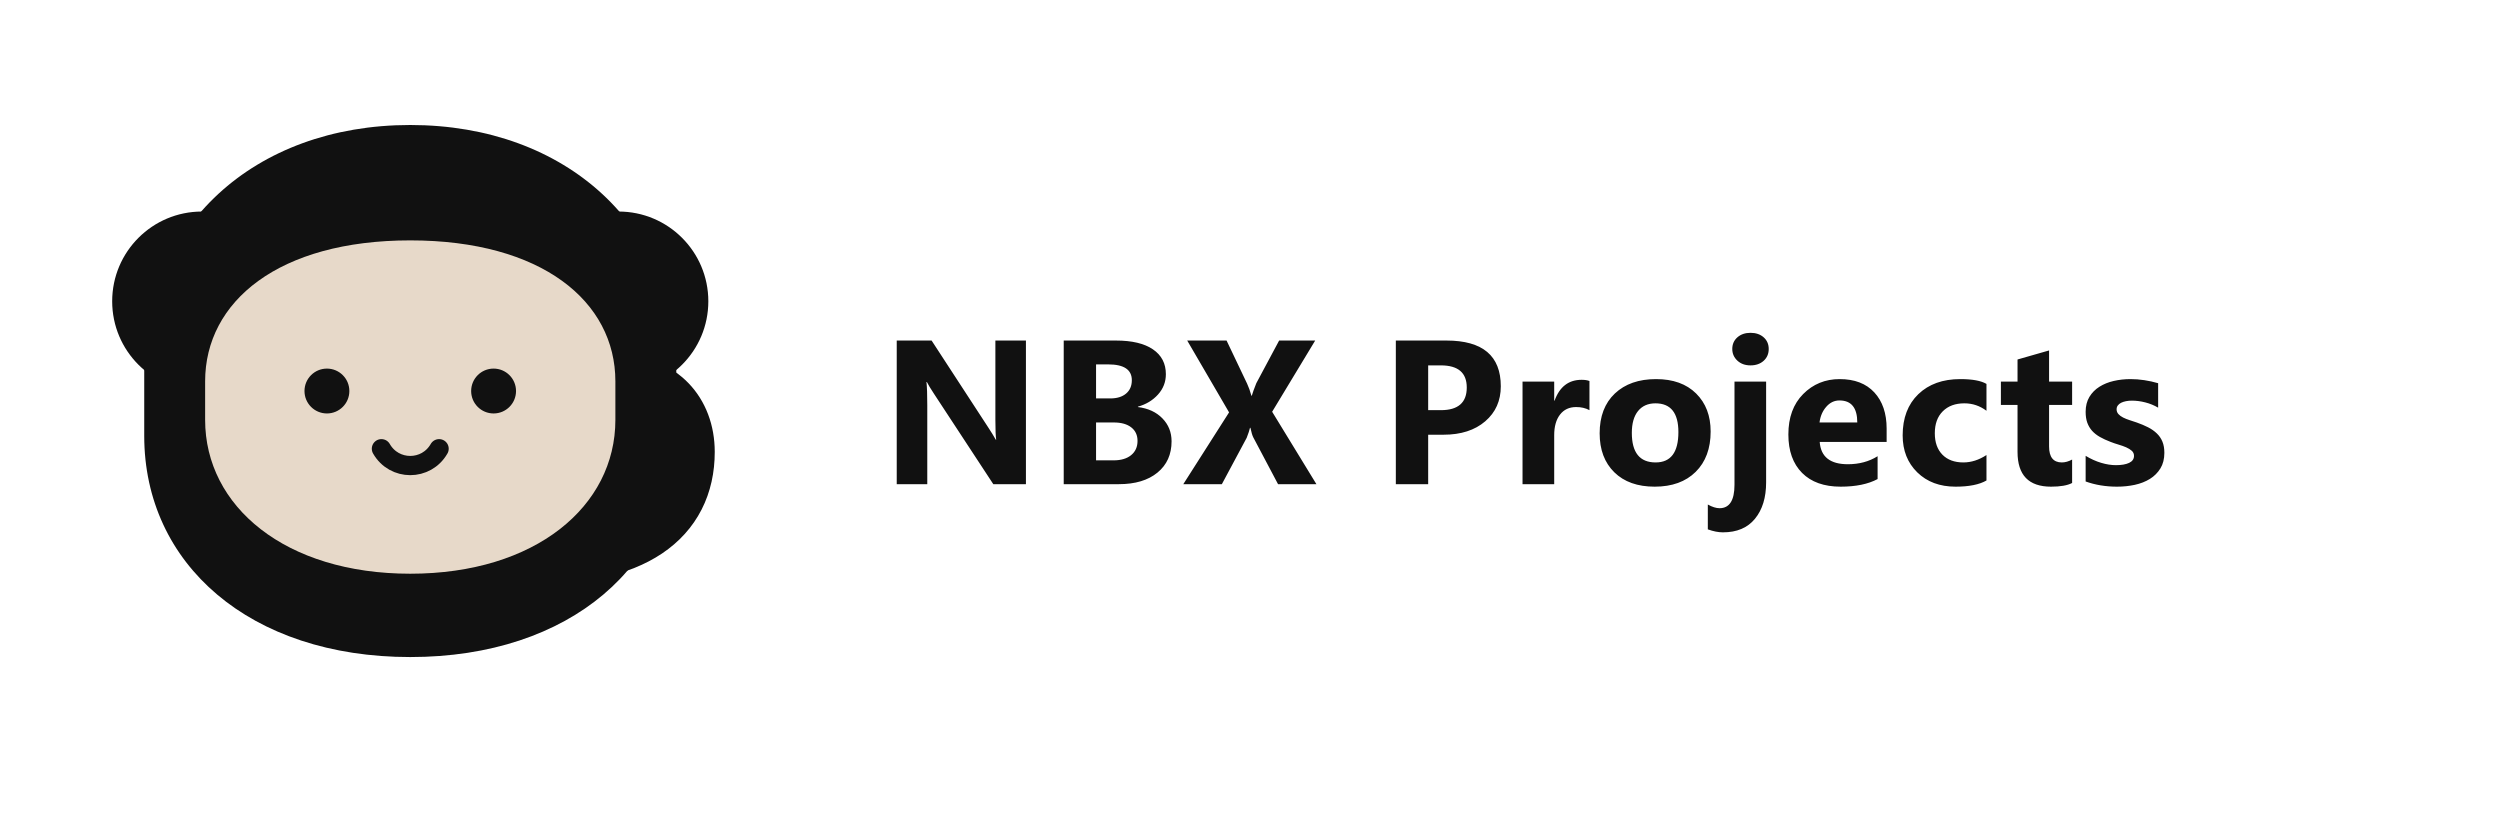
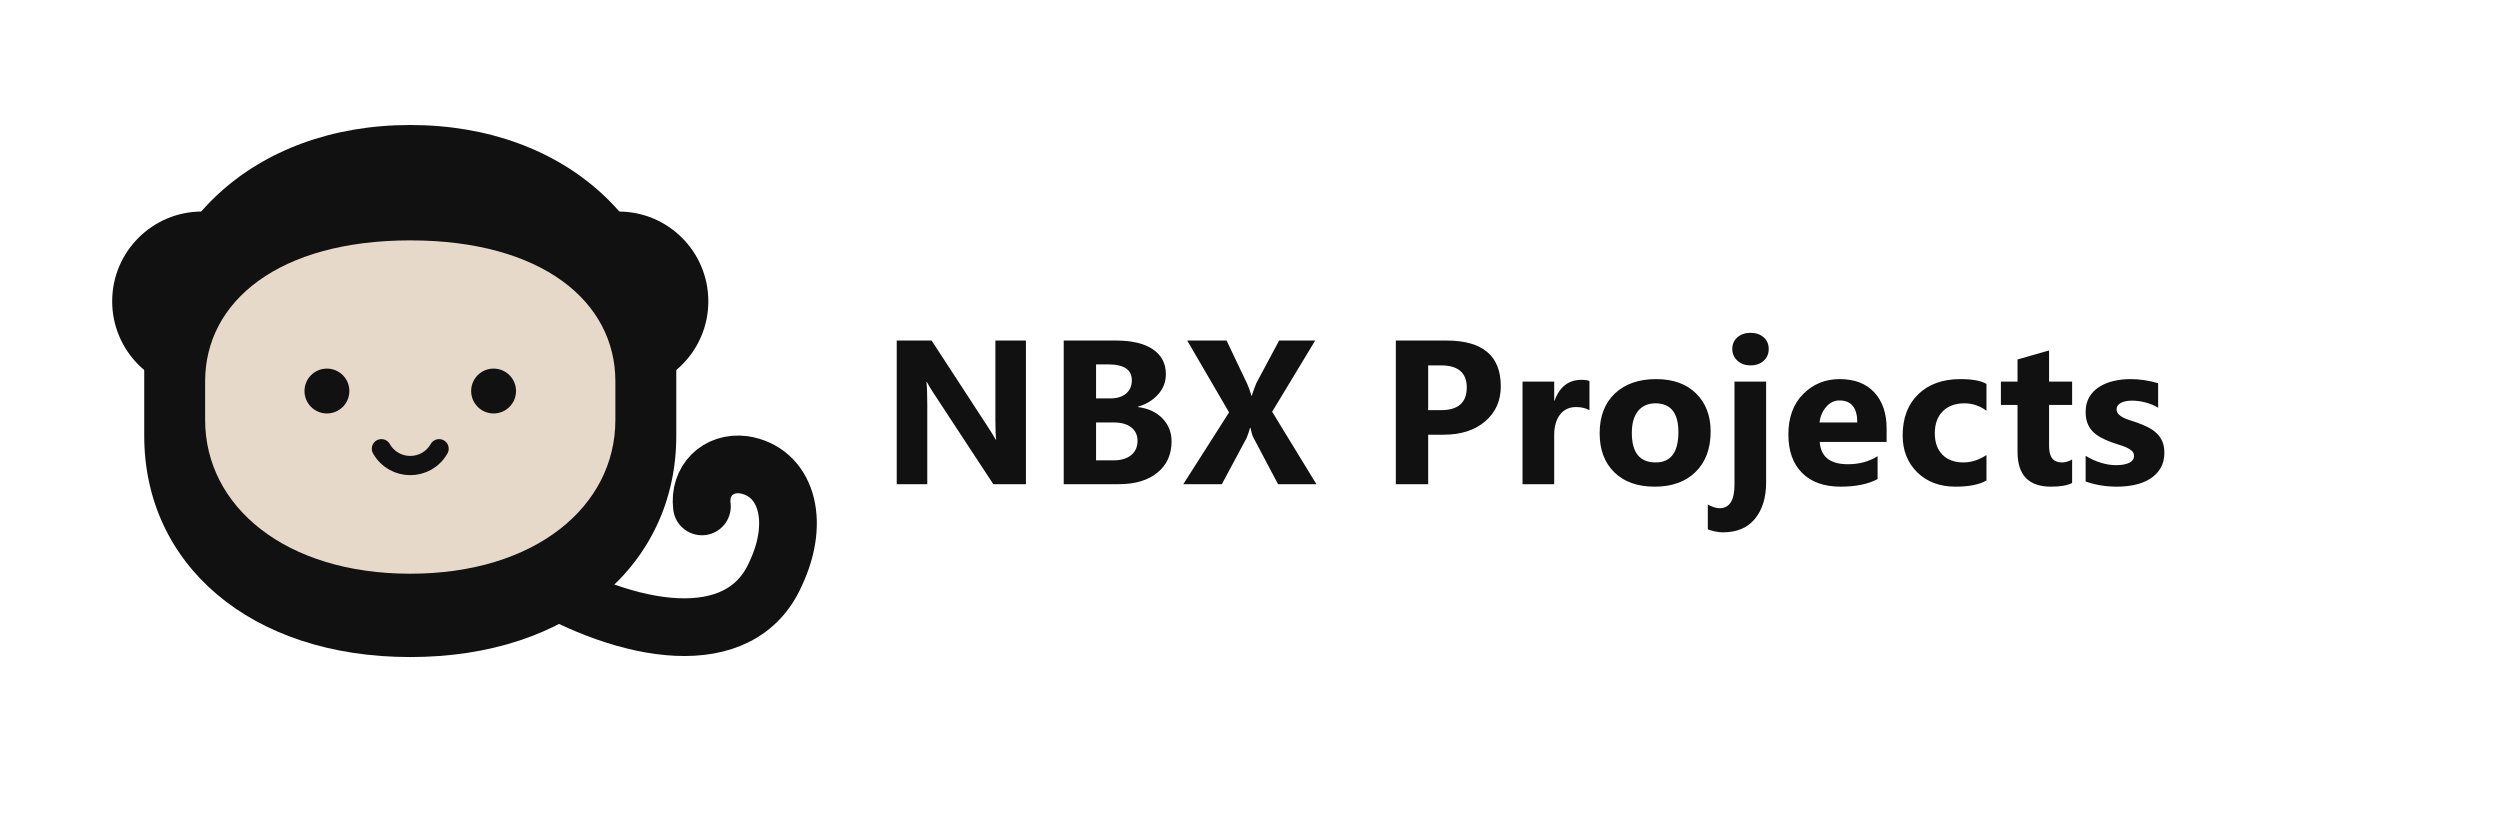
<svg xmlns="http://www.w3.org/2000/svg" viewBox="0 0 780 256" role="img">
  <g>
-     <path d="M165 172c32 1 48-11 48-31 0-12-8-20-19-20-10 0-17 7-17 16 0 7 5 12 12 12" fill="none" stroke="#111111" stroke-width="20" stroke-linecap="round" stroke-linejoin="round" />
+     <path d="M166 180c30 18 65 24 76-1 8-17 3-32-10-34-8-1-14 5-13 13" fill="none" stroke="#111111" stroke-width="18" stroke-linecap="round" stroke-linejoin="round" />
    <circle cx="63" cy="94" r="28" fill="#111111" />
    <circle cx="193" cy="94" r="28" fill="#111111" />
    <circle cx="63" cy="94" r="13" fill="#E7D9C9" />
    <circle cx="193" cy="94" r="13" fill="#E7D9C9" />
    <path d="M45 115c0-44 34-76 83-76s83 32 83 76v21c0 40-33 69-83 69s-83-29-83-69z" fill="#111111" />
    <path d="M64 119c0-25 23-44 64-44s64 19 64 44v12c0 27-25 48-64 48s-64-21-64-48z" fill="#E7D9C9" />
    <circle cx="102" cy="122" r="7" fill="#111111" />
    <circle cx="154" cy="122" r="7" fill="#111111" />
    <path d="M119 140c4 7 14 7 18 0" fill="none" stroke="#111111" stroke-width="6" stroke-linecap="round" />
  </g>
  <g transform="translate(264 82)" fill="#111111">
    <path d="M56.09,69.06L45.91,69.06L27.44,40.91C26.35,39.26 25.6,38.02 25.19,37.19L25.06,37.19C25.23,38.77 25.31,41.19 25.31,44.44L25.31,69.06L15.78,69.06L15.78,24.25L26.66,24.25L44.44,51.53C45.25,52.76 46,53.98 46.69,55.19L46.81,55.19C46.65,54.15 46.56,52.09 46.56,49.03L46.56,24.25L56.09,24.25ZM67.88,69.06L67.88,24.25L84.19,24.25C89.19,24.25 93.03,25.17 95.72,27C98.41,28.83 99.75,31.42 99.75,34.75C99.75,37.17 98.93,39.28 97.3,41.09C95.66,42.91 93.57,44.17 91.03,44.88L91.03,45C94.22,45.4 96.77,46.57 98.67,48.53C100.58,50.49 101.53,52.88 101.53,55.69C101.53,59.79 100.06,63.05 97.13,65.45C94.19,67.86 90.18,69.06 85.09,69.06M77.97,31.69L77.97,42.31L82.41,42.31C84.49,42.31 86.13,41.81 87.33,40.8C88.53,39.79 89.13,38.4 89.13,36.63C89.13,33.33 86.67,31.69 81.75,31.69M77.97,49.81L77.97,61.63L83.44,61.63C85.77,61.63 87.6,61.08 88.92,60C90.24,58.92 90.91,57.44 90.91,55.56C90.91,53.77 90.26,52.36 88.95,51.34C87.65,50.32 85.83,49.81 83.5,49.81M146.72,69.06L134.75,69.06L127.03,54.47C126.74,53.93 126.44,52.93 126.13,51.47L126,51.47C125.85,52.16 125.51,53.2 124.97,54.59L117.22,69.06L105.19,69.06L119.47,46.66L106.41,24.25L118.69,24.25L125.09,37.69C125.59,38.75 126.04,40.01 126.44,41.47L126.56,41.47C126.81,40.59 127.28,39.29 127.97,37.56L135.09,24.25L146.34,24.25L132.91,46.47ZM181.59,53.63L181.59,69.06L171.5,69.06L171.5,24.25L187.31,24.25C198.6,24.25 204.25,29.01 204.25,38.53C204.25,43.03 202.63,46.67 199.39,49.45C196.15,52.23 191.82,53.63 186.41,53.63M181.59,32L181.59,45.97L185.56,45.97C190.94,45.97 193.63,43.61 193.63,38.91C193.63,34.3 190.94,32 185.56,32M231.91,45.97C230.72,45.32 229.33,45 227.75,45C225.6,45 223.93,45.79 222.72,47.36C221.51,48.93 220.91,51.07 220.91,53.78L220.91,69.06L211.03,69.06L211.03,37.06L220.91,37.06L220.91,43L221.03,43C222.59,38.67 225.41,36.5 229.47,36.5C230.51,36.5 231.32,36.63 231.91,36.88M252.25,69.84C246.92,69.84 242.72,68.35 239.67,65.36C236.62,62.37 235.09,58.31 235.09,53.19C235.09,47.9 236.68,43.76 239.84,40.77C243.01,37.78 247.29,36.28 252.69,36.28C258,36.28 262.17,37.78 265.19,40.77C268.21,43.76 269.72,47.71 269.72,52.63C269.72,57.94 268.16,62.14 265.05,65.22C261.93,68.3 257.67,69.84 252.25,69.84M252.5,43.84C250.17,43.84 248.35,44.65 247.06,46.25C245.77,47.85 245.13,50.13 245.13,53.06C245.13,59.21 247.6,62.28 252.56,62.28C257.29,62.28 259.66,59.13 259.66,52.81C259.66,46.83 257.27,43.84 252.5,43.84M282.16,32C280.49,32 279.13,31.51 278.06,30.52C277,29.53 276.47,28.31 276.47,26.88C276.47,25.4 277,24.19 278.06,23.25C279.13,22.31 280.49,21.84 282.16,21.84C283.84,21.84 285.21,22.31 286.27,23.25C287.32,24.19 287.84,25.4 287.84,26.88C287.84,28.38 287.32,29.6 286.27,30.56C285.21,31.52 283.84,32 282.16,32M287.03,68.5C287.03,73.23 285.88,77.01 283.56,79.84C281.25,82.68 277.92,84.09 273.56,84.09C272.13,84.09 270.55,83.78 268.84,83.16L268.84,75.41C270.22,76.18 271.44,76.56 272.5,76.56C275.6,76.56 277.16,74.12 277.16,69.25L277.16,37.06L287.03,37.06ZM324.63,55.88L303.75,55.88C304.08,60.52 307.01,62.84 312.53,62.84C316.05,62.84 319.15,62.01 321.81,60.34L321.81,67.47C318.85,69.05 315.01,69.84 310.28,69.84C305.11,69.84 301.1,68.41 298.25,65.55C295.4,62.68 293.97,58.69 293.97,53.56C293.97,48.25 295.51,44.04 298.59,40.94C301.68,37.83 305.47,36.28 309.97,36.28C314.64,36.28 318.24,37.67 320.8,40.44C323.35,43.21 324.63,46.97 324.63,51.72M315.47,49.81C315.47,45.23 313.61,42.94 309.91,42.94C308.32,42.94 306.95,43.59 305.8,44.91C304.64,46.22 303.94,47.85 303.69,49.81M355.78,67.91C353.55,69.2 350.33,69.84 346.13,69.84C341.21,69.84 337.23,68.35 334.19,65.38C331.15,62.4 329.63,58.55 329.63,53.84C329.63,48.41 331.26,44.12 334.52,40.98C337.78,37.85 342.14,36.28 347.59,36.28C351.36,36.28 354.09,36.78 355.78,37.78L355.78,46.16C353.72,44.61 351.42,43.84 348.88,43.84C346.04,43.84 343.8,44.67 342.14,46.33C340.48,47.98 339.66,50.27 339.66,53.19C339.66,56.02 340.45,58.24 342.03,59.86C343.61,61.47 345.79,62.28 348.56,62.28C351.02,62.28 353.43,61.51 355.78,59.97M382.5,68.69C381.04,69.46 378.84,69.84 375.91,69.84C368.95,69.84 365.47,66.23 365.47,59L365.47,44.34L360.28,44.34L360.28,37.06L365.47,37.06L365.47,30.16L375.31,27.34L375.31,37.06L382.5,37.06L382.5,44.34L375.31,44.34L375.31,57.28C375.31,60.61 376.64,62.28 379.28,62.28C380.32,62.28 381.4,61.98 382.5,61.38M386.72,68.22L386.72,60.22C388.34,61.2 389.96,61.93 391.58,62.41C393.19,62.89 394.72,63.13 396.16,63.13C397.91,63.13 399.29,62.89 400.3,62.41C401.31,61.93 401.81,61.2 401.81,60.22C401.81,59.59 401.58,59.07 401.13,58.66C400.67,58.24 400.08,57.88 399.36,57.56C398.64,57.25 397.85,56.97 397,56.72C396.15,56.47 395.32,56.19 394.53,55.88C393.26,55.4 392.14,54.88 391.17,54.33C390.2,53.78 389.39,53.14 388.73,52.41C388.08,51.68 387.58,50.83 387.23,49.88C386.89,48.92 386.72,47.78 386.72,46.47C386.72,44.68 387.11,43.14 387.89,41.84C388.67,40.55 389.71,39.49 391.02,38.67C392.32,37.85 393.81,37.24 395.48,36.86C397.16,36.47 398.91,36.28 400.72,36.28C402.14,36.28 403.57,36.39 405.03,36.61C406.49,36.83 407.93,37.15 409.34,37.56L409.34,45.19C408.09,44.46 406.76,43.91 405.33,43.55C403.9,43.18 402.5,43 401.13,43C400.48,43 399.87,43.06 399.3,43.17C398.72,43.29 398.22,43.45 397.78,43.67C397.34,43.89 397,44.17 396.75,44.52C396.5,44.86 396.38,45.25 396.38,45.69C396.38,46.27 396.56,46.77 396.94,47.19C397.31,47.6 397.8,47.96 398.41,48.27C399.01,48.57 399.68,48.84 400.42,49.08C401.16,49.32 401.9,49.56 402.63,49.81C403.94,50.27 405.13,50.77 406.19,51.31C407.25,51.85 408.16,52.49 408.92,53.22C409.68,53.95 410.27,54.8 410.67,55.78C411.08,56.76 411.28,57.93 411.28,59.28C411.28,61.18 410.87,62.8 410.05,64.14C409.22,65.48 408.13,66.58 406.77,67.42C405.4,68.27 403.83,68.88 402.05,69.27C400.27,69.65 398.42,69.84 396.5,69.84C392.98,69.84 389.72,69.3 386.72,68.22" />
  </g>
</svg>
